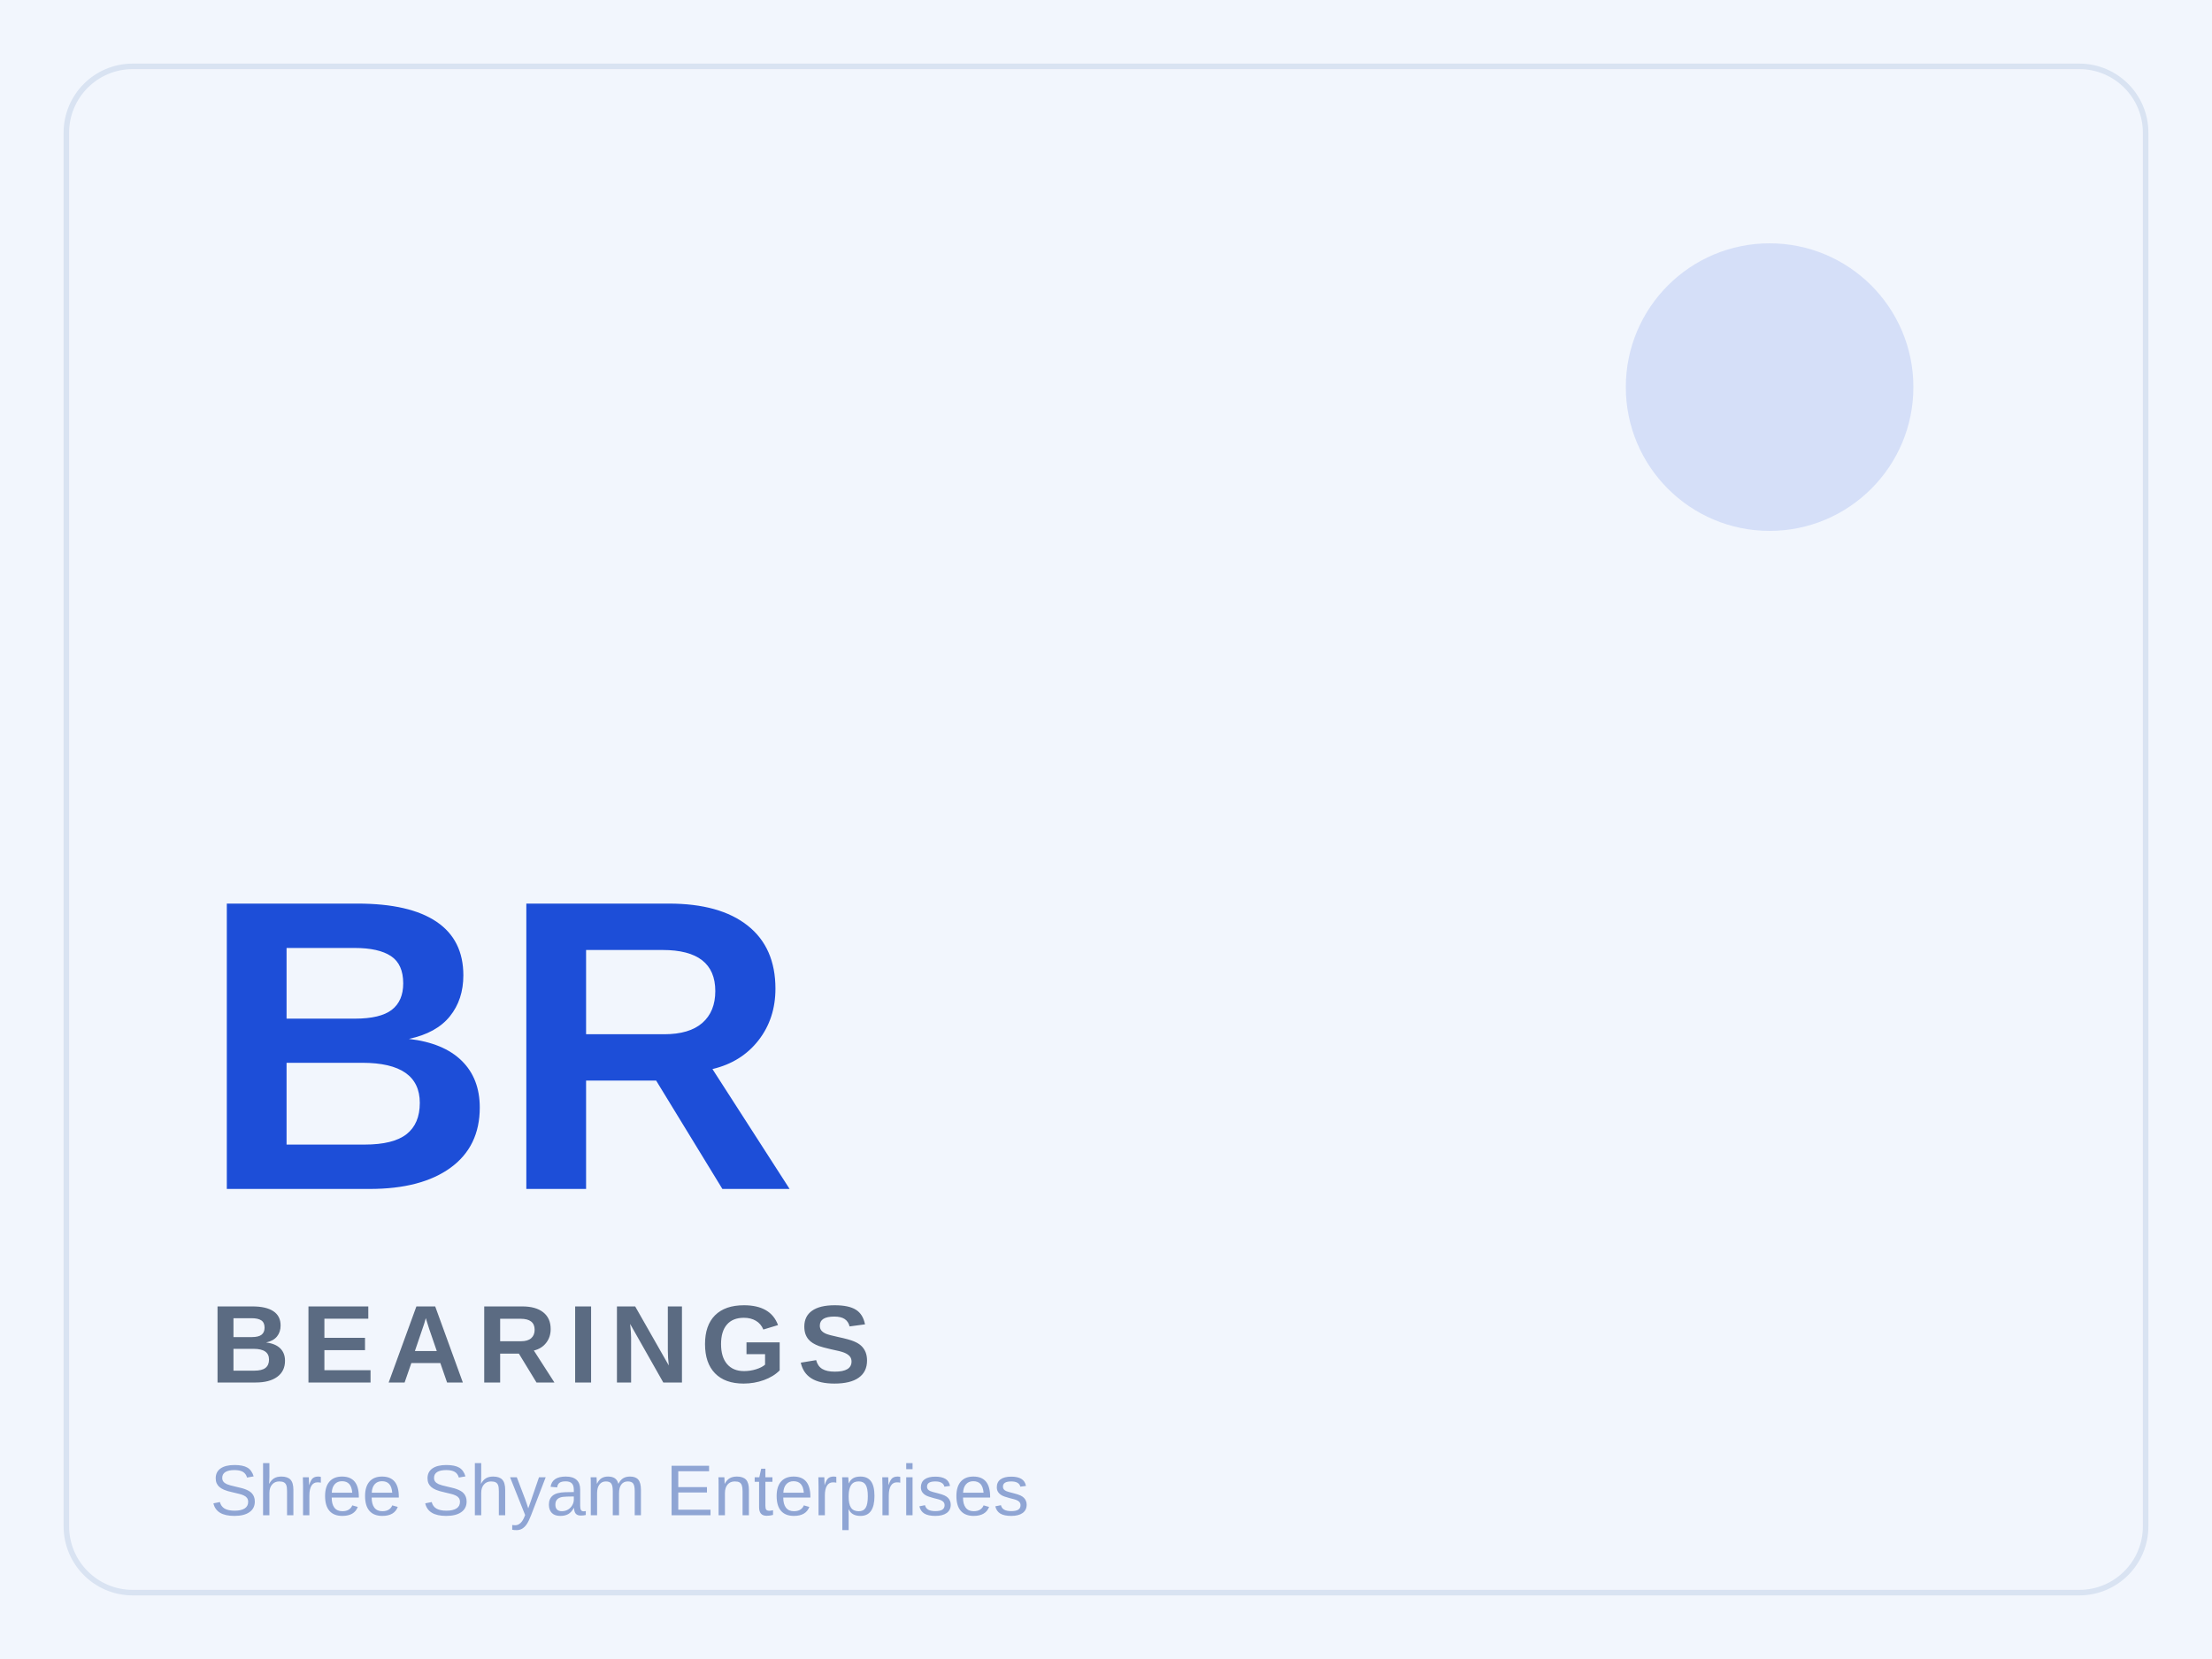
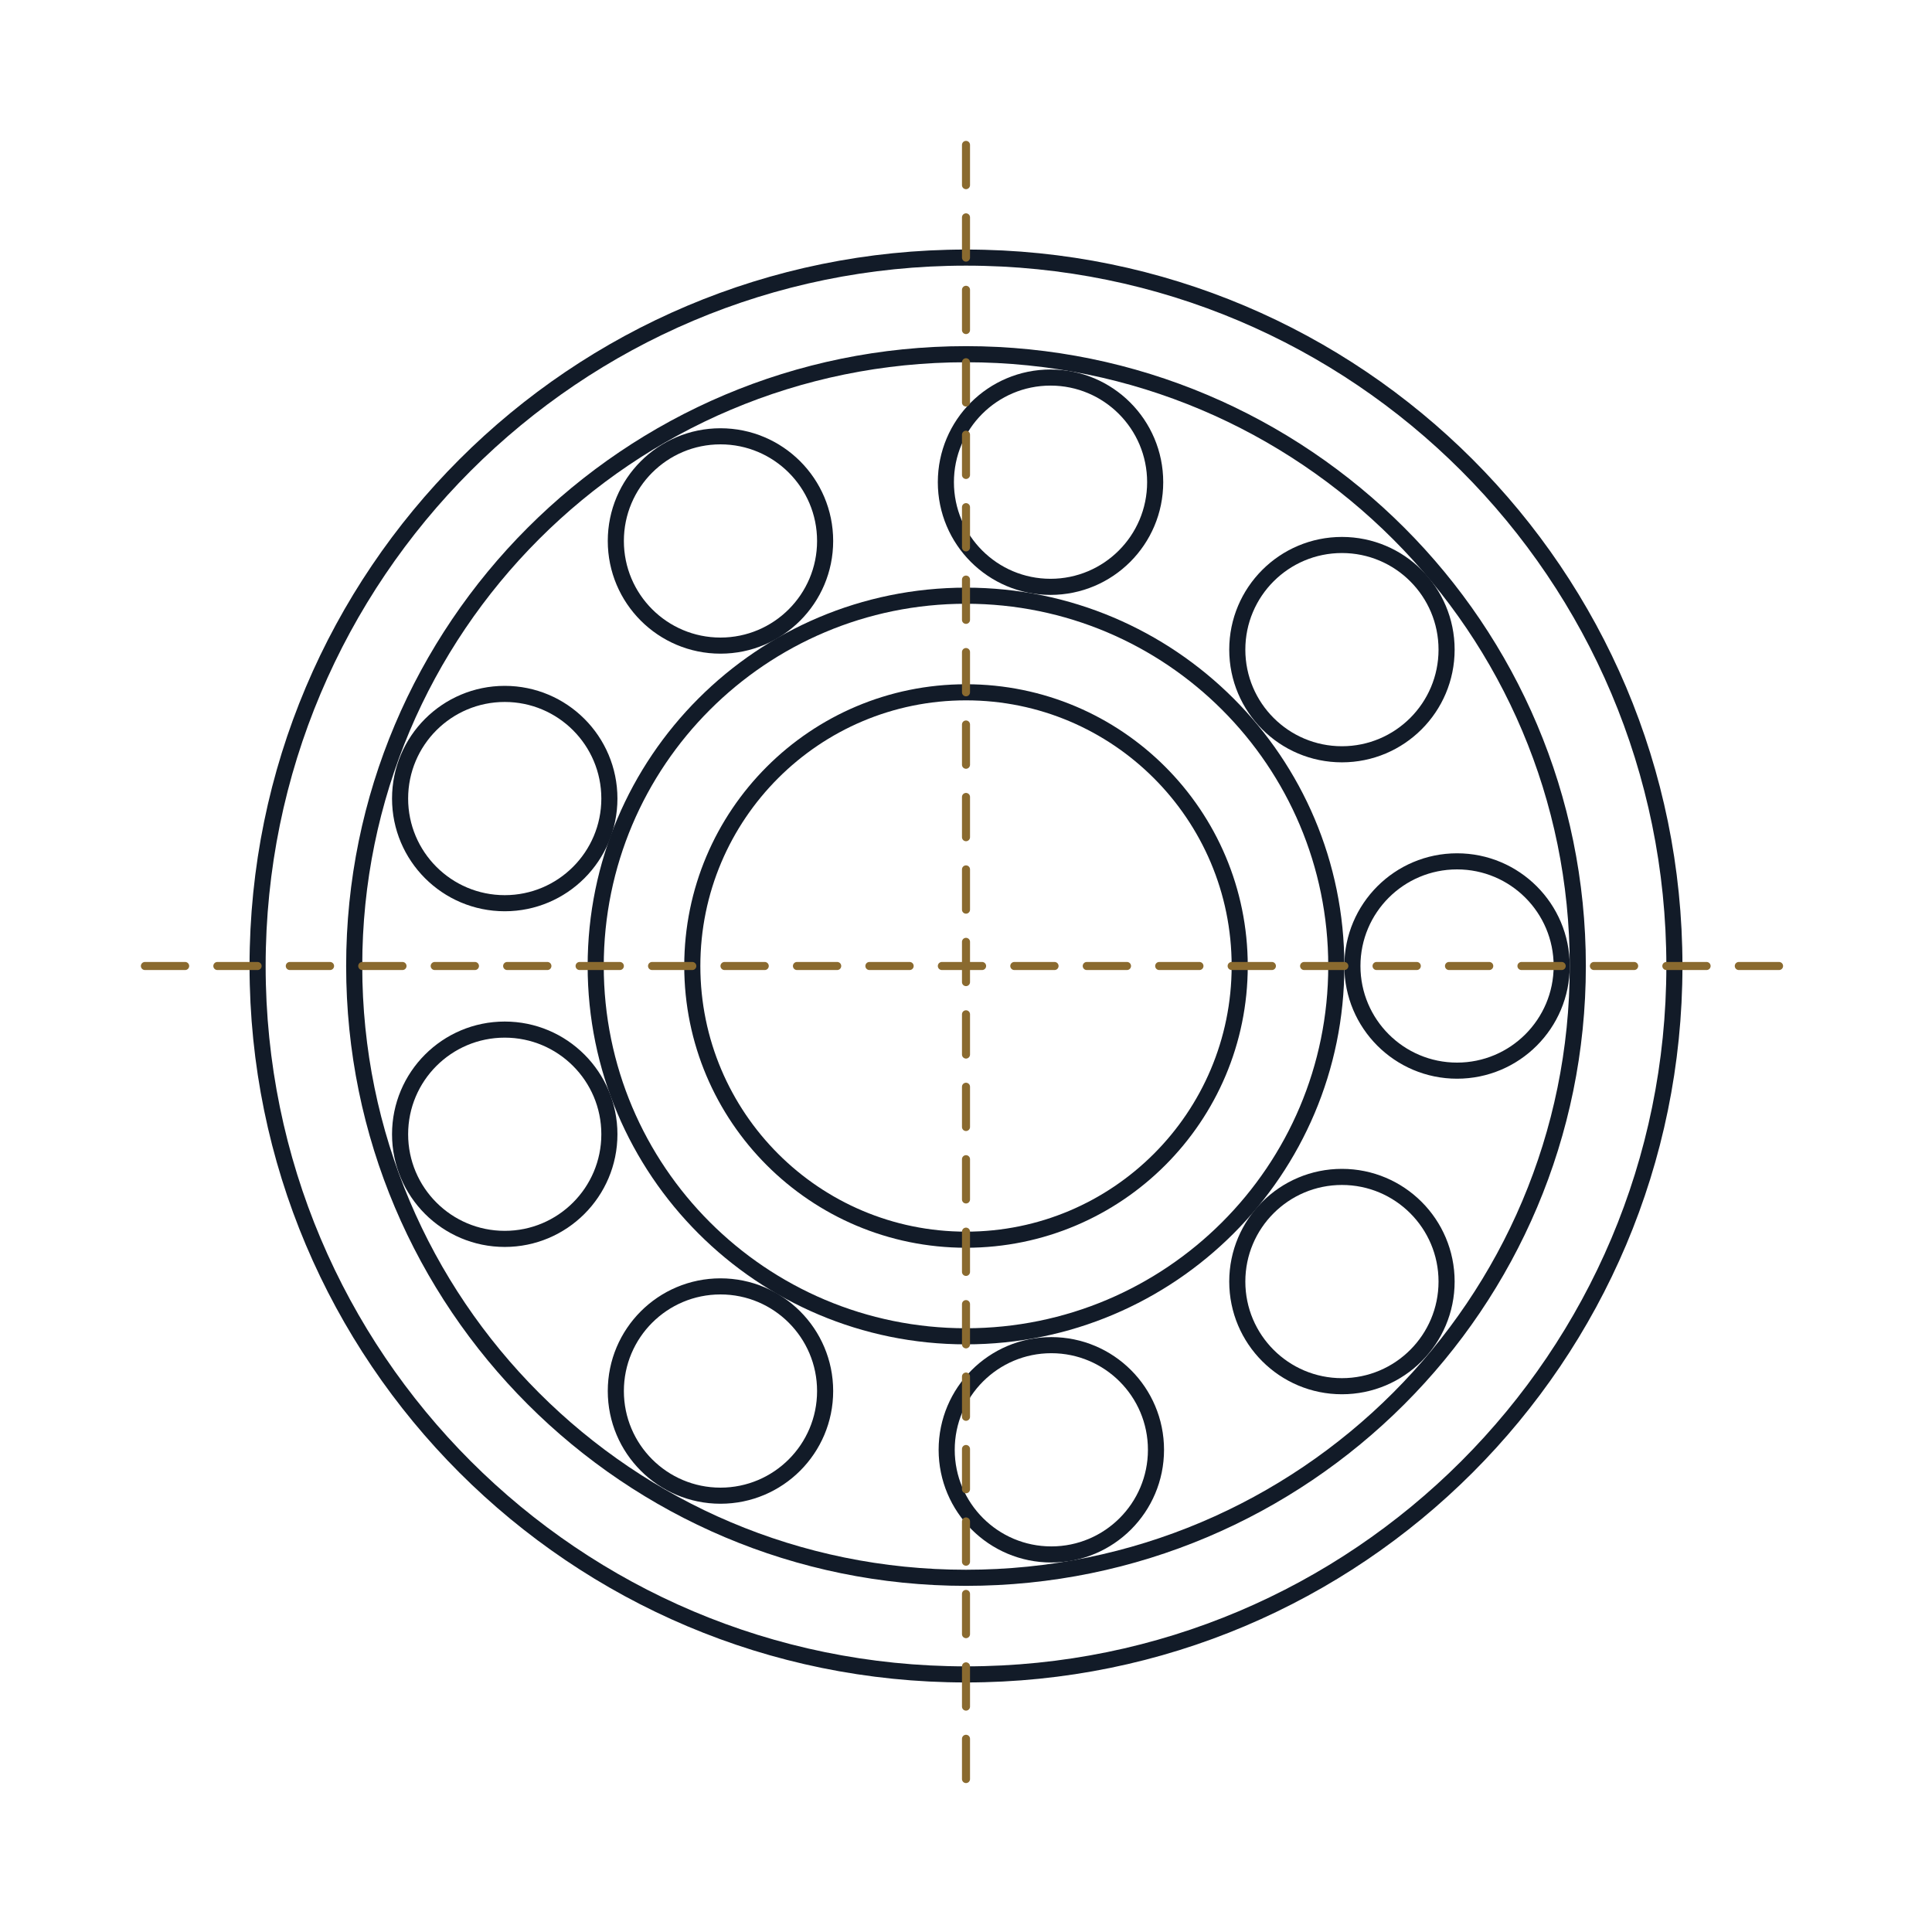
- <svg xmlns="http://www.w3.org/2000/svg" viewBox="0 0 800 600">
-   <rect width="800" height="600" fill="#F2F6FD" />
-   <rect x="24" y="24" width="752" height="552" rx="24" fill="none" stroke="#D9E3F2" stroke-width="2" />
-   <circle cx="640" cy="140" r="52" fill="#1D4ED8" opacity=".14" />
-   <text x="72" y="430" font-family="Arial,Helvetica,sans-serif" font-size="150" font-weight="bold" fill="#1D4ED8">BR</text>
-   <text x="76" y="500" font-family="Arial,Helvetica,sans-serif" font-size="40" font-weight="bold" fill="#5B6B82" letter-spacing="4">BEARINGS</text>
-   <text x="76" y="548" font-family="Arial,Helvetica,sans-serif" font-size="26" fill="#8FA5D4">Shree Shyam Enterprises</text>
+ <svg xmlns="http://www.w3.org/2000/svg" viewBox="0 0 240 240" fill="none" stroke="#121b28" stroke-width="2" stroke-linecap="round" stroke-linejoin="round">
+   <circle cx="120" cy="120" r="88" />
+   <circle cx="120" cy="120" r="76" />
+   <circle cx="120" cy="120" r="46" />
+   <circle cx="120" cy="120" r="34" />
+   <circle cx="181.0" cy="120.0" r="13" />
+   <circle cx="166.7" cy="159.2" r="13" />
+   <circle cx="130.6" cy="180.1" r="13" />
+   <circle cx="89.5" cy="172.8" r="13" />
+   <circle cx="62.7" cy="140.9" r="13" />
+   <circle cx="62.7" cy="99.2" r="13" />
+   <circle cx="89.5" cy="67.2" r="13" />
+   <circle cx="130.5" cy="59.9" r="13" />
+   <circle cx="166.7" cy="80.7" r="13" />
+   <g stroke="#8a6a2f" stroke-width="1" stroke-dasharray="5 4">
+     <path d="M120 18V222M18 120H222" />
+   </g>
</svg>
